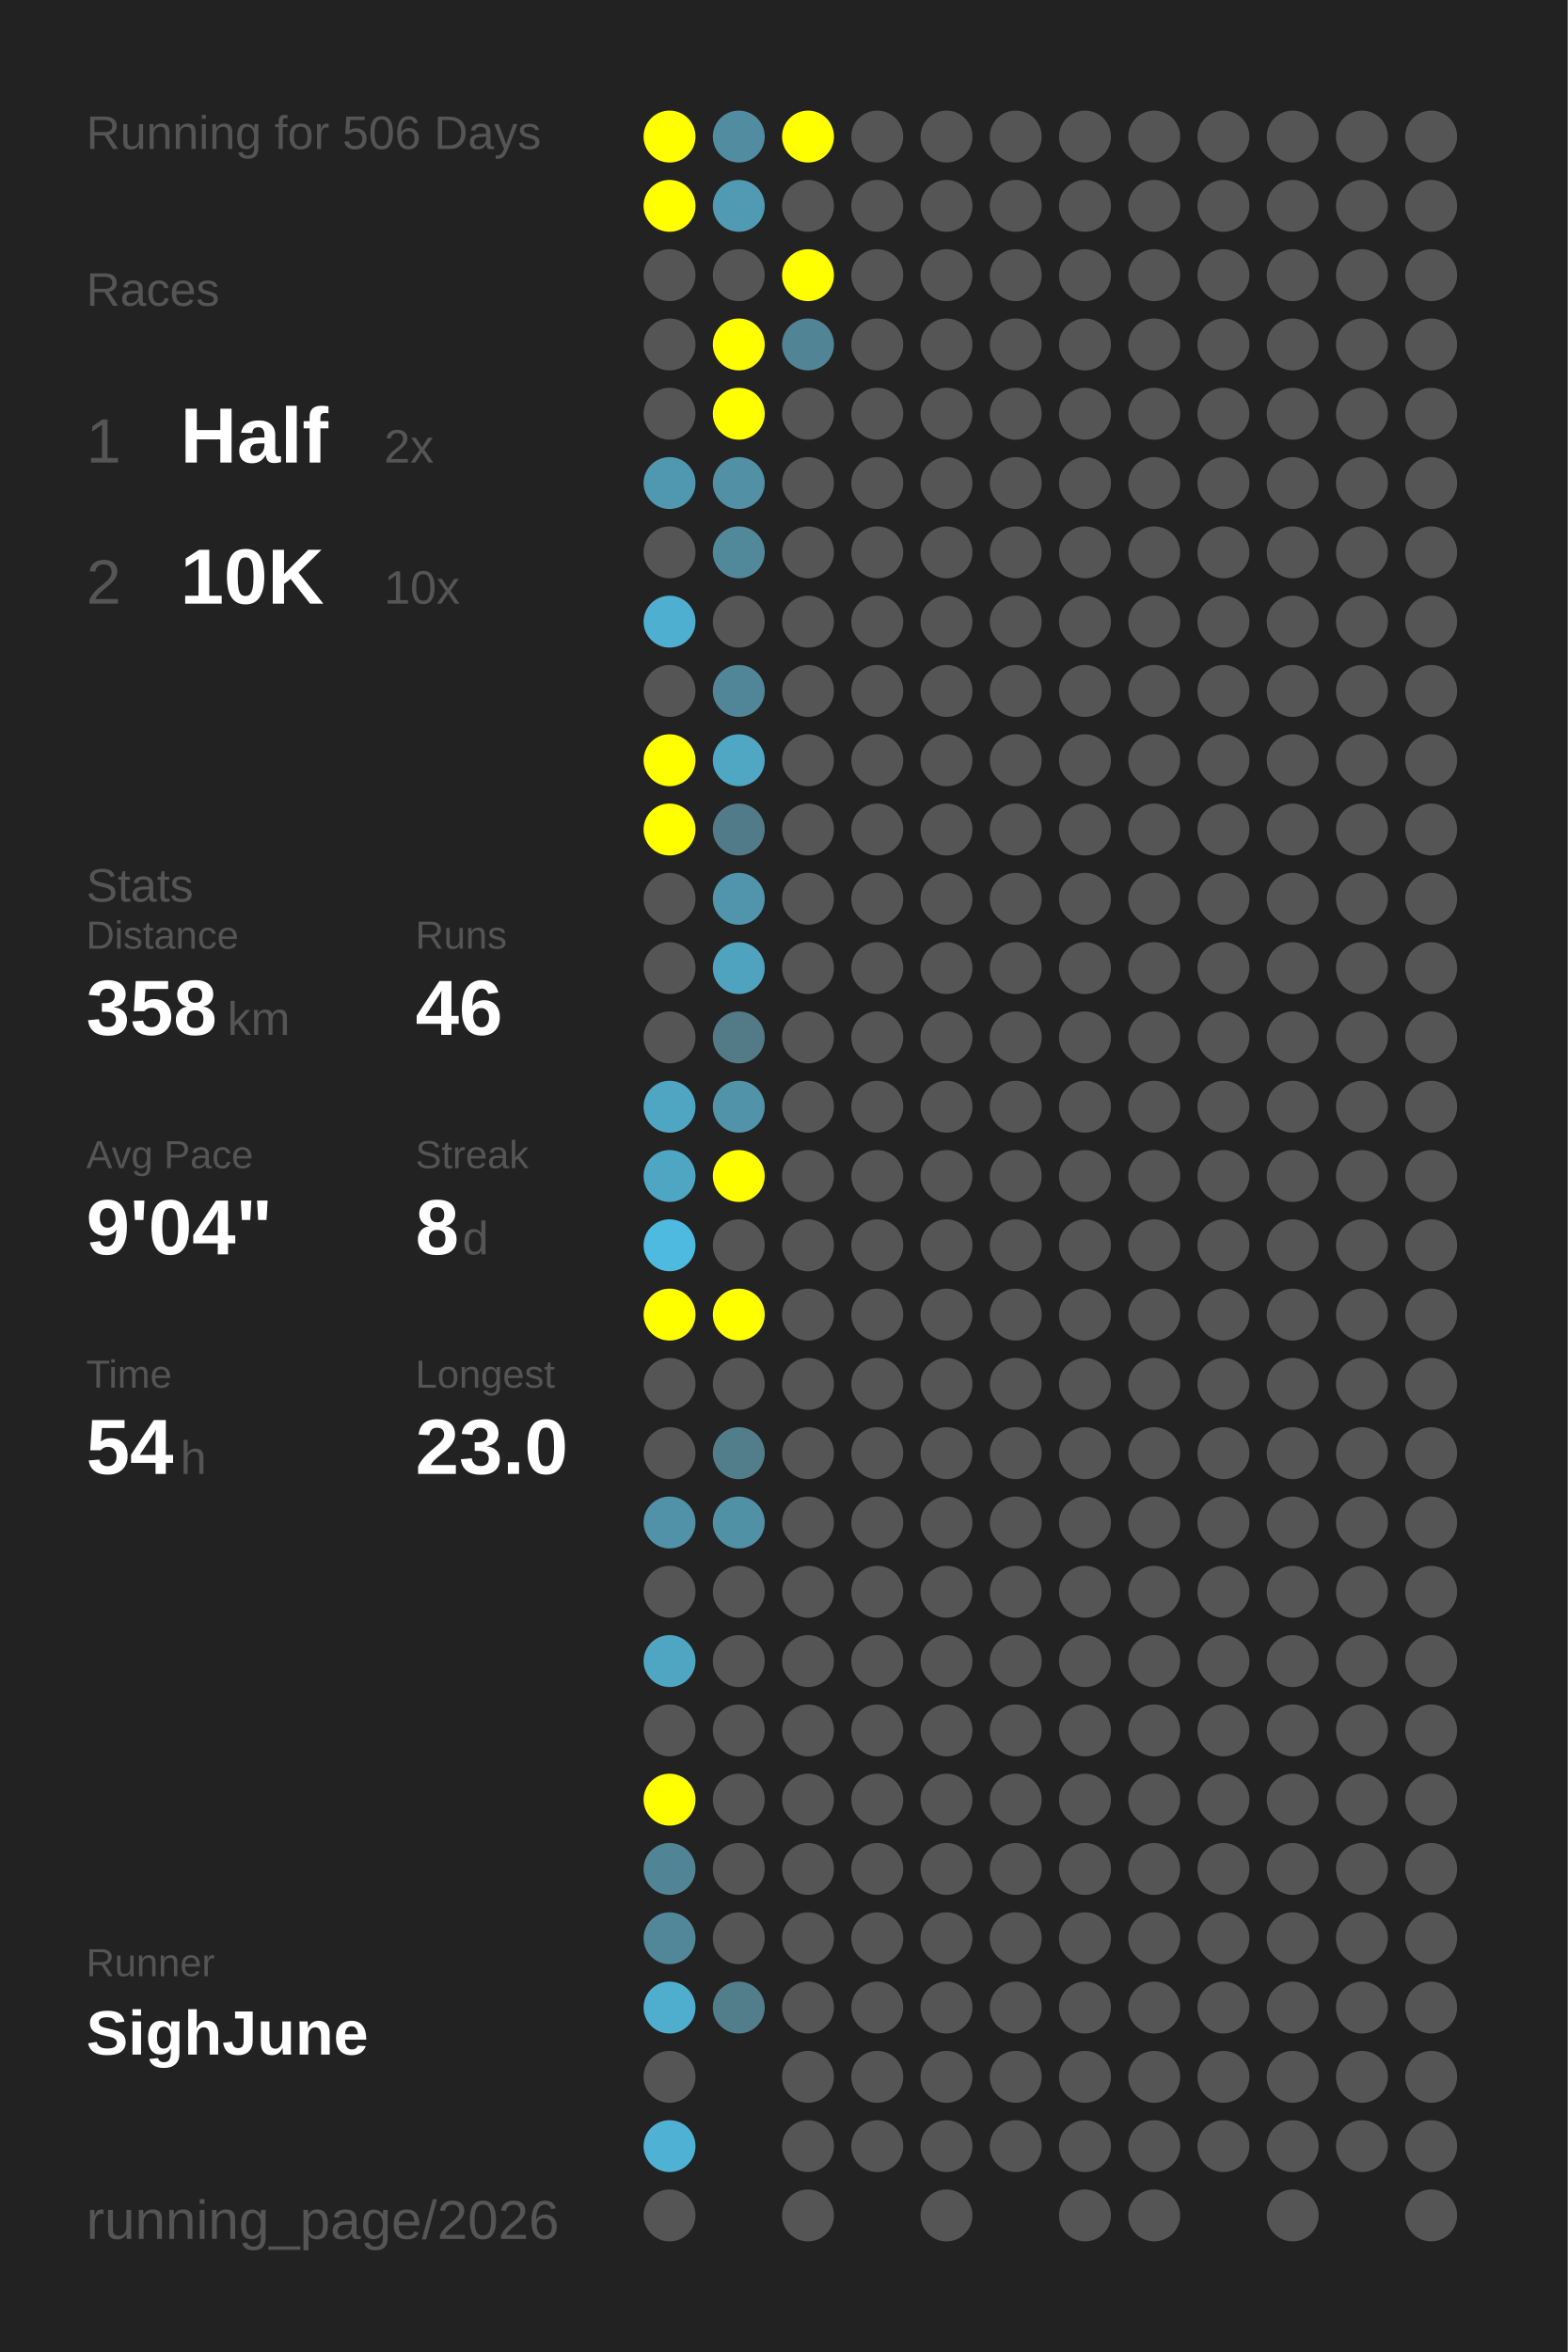
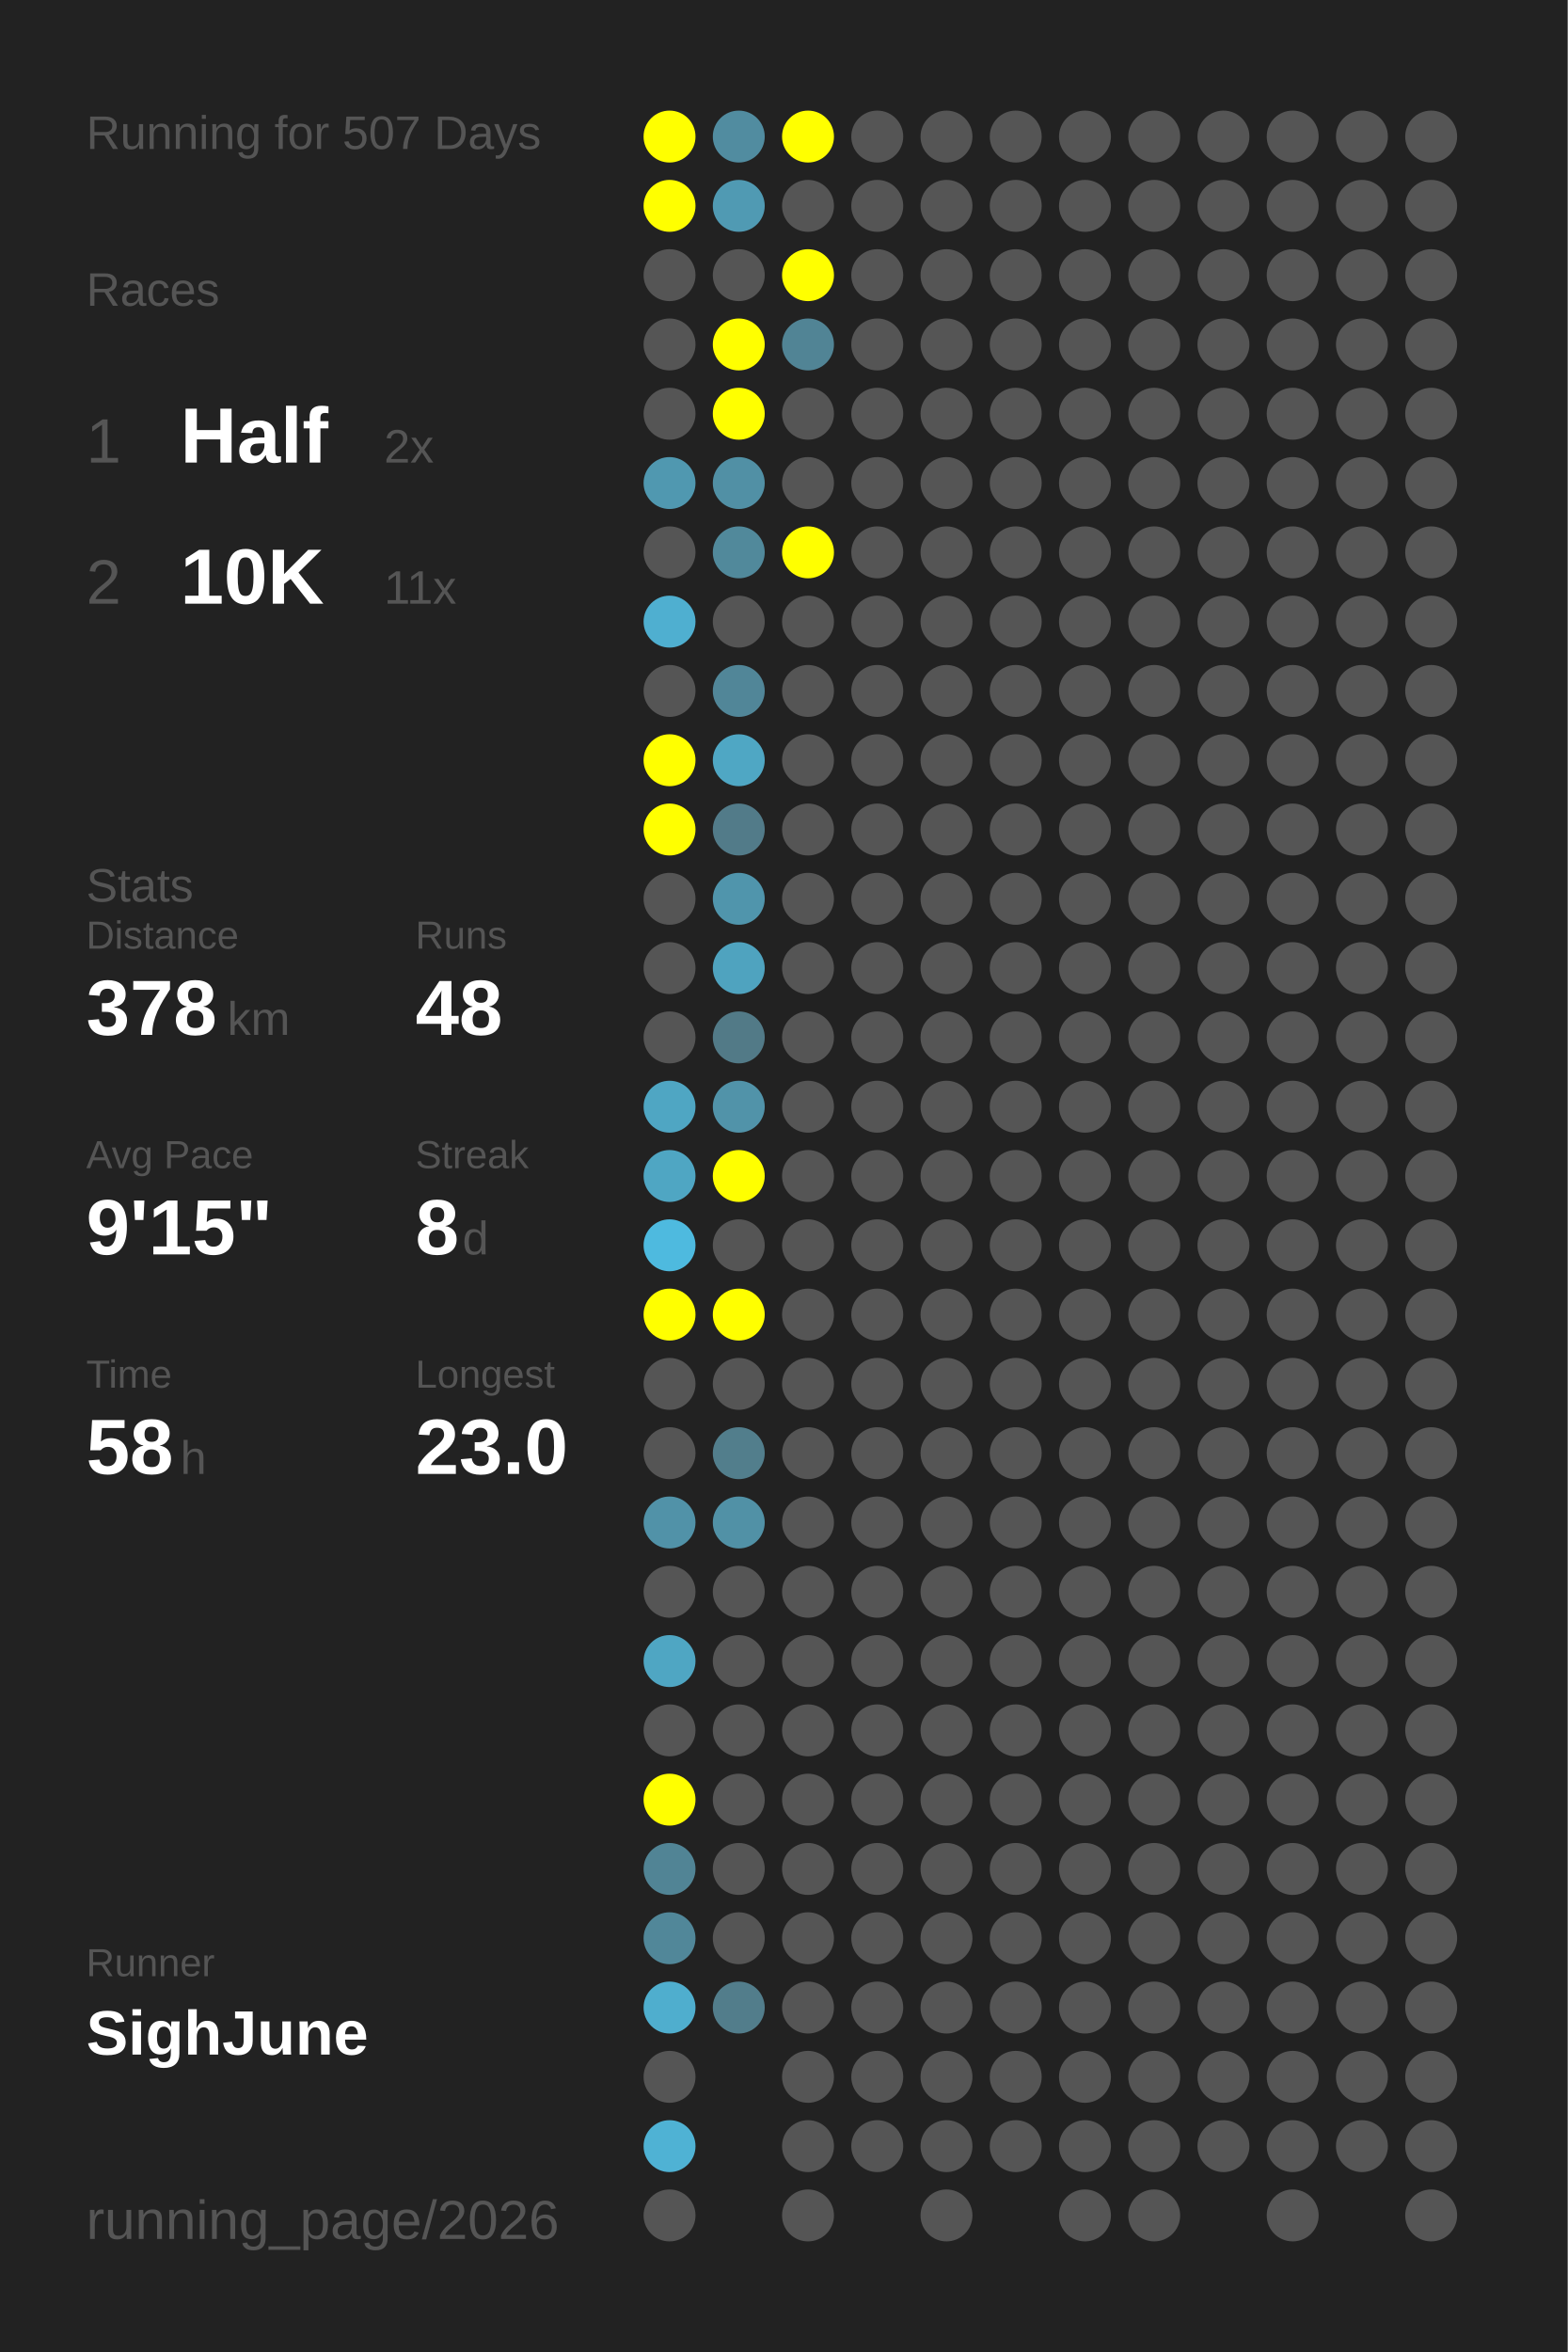
<svg xmlns="http://www.w3.org/2000/svg" baseProfile="full" height="300mm" version="1.1" viewBox="0,0,200,300" width="200mm">
  <defs />
  <rect fill="#222222" height="300" width="200" x="0" y="0" />
-   <text fill="#555555" style="font-size:6px; font-family:Arial;" x="11" y="19">Running for 506 Days</text>
+   <text fill="#555555" style="font-size:6px; font-family:Arial;" x="11" y="19">Running for 507 Days</text>
  <text fill="#555555" style="font-size:6px; font-family:Arial;" x="11" y="39">Races</text>
  <text fill="#555555" style="font-size:8px; font-family:Arial;" x="11" y="59">1</text>
  <text fill="#FFFFFF" style="font-size:10px; font-family:Arial; font-weight:bold;" x="23" y="59">Half</text>
  <text fill="#555555" style="font-size:6px; font-family:Arial;" x="49" y="59">2x</text>
  <text fill="#555555" style="font-size:8px; font-family:Arial;" x="11" y="77">2</text>
  <text fill="#FFFFFF" style="font-size:10px; font-family:Arial; font-weight:bold;" x="23" y="77">10K</text>
-   <text fill="#555555" style="font-size:6px; font-family:Arial;" x="49" y="77">10x</text>
+   <text fill="#555555" style="font-size:6px; font-family:Arial;" x="49" y="77">11x</text>
  <text fill="#555555" style="font-size:6px; font-family:Arial;" x="11" y="115">Stats</text>
  <text fill="#555555" style="font-size:5px; font-family:Arial;" x="11" y="121">Distance</text>
-   <text fill="#FFFFFF" style="font-size:10px; font-family:Arial; font-weight:bold;" x="11" y="132">358</text>
+   <text fill="#FFFFFF" style="font-size:10px; font-family:Arial; font-weight:bold;" x="11" y="132">378</text>
  <text fill="#555555" style="font-size:6px; font-family:Arial;" x="29" y="132">km</text>
  <text fill="#555555" style="font-size:5px; font-family:Arial;" x="53" y="121">Runs</text>
-   <text fill="#FFFFFF" style="font-size:10px; font-family:Arial; font-weight:bold;" x="53" y="132">46</text>
+   <text fill="#FFFFFF" style="font-size:10px; font-family:Arial; font-weight:bold;" x="53" y="132">48</text>
  <text fill="#555555" style="font-size:5px; font-family:Arial;" x="11" y="149">Avg Pace</text>
-   <text fill="#FFFFFF" style="font-size:10px; font-family:Arial; font-weight:bold;" x="11" y="160">9'04"</text>
+   <text fill="#FFFFFF" style="font-size:10px; font-family:Arial; font-weight:bold;" x="11" y="160">9'15"</text>
  <text fill="#555555" style="font-size:5px; font-family:Arial;" x="53" y="149">Streak</text>
  <text fill="#FFFFFF" style="font-size:10px; font-family:Arial; font-weight:bold;" x="53" y="160">8</text>
  <text fill="#555555" style="font-size:6px; font-family:Arial;" x="59" y="160">d</text>
  <text fill="#555555" style="font-size:5px; font-family:Arial;" x="11" y="177">Time</text>
-   <text fill="#FFFFFF" style="font-size:10px; font-family:Arial; font-weight:bold;" x="11" y="188">54</text>
+   <text fill="#FFFFFF" style="font-size:10px; font-family:Arial; font-weight:bold;" x="11" y="188">58</text>
  <text fill="#555555" style="font-size:6px; font-family:Arial;" x="23" y="188">h</text>
  <text fill="#555555" style="font-size:5px; font-family:Arial;" x="53" y="177">Longest</text>
  <text fill="#FFFFFF" style="font-size:10px; font-family:Arial; font-weight:bold;" x="53" y="188">23.0</text>
  <text fill="#555555" style="font-size:5px; font-family:Arial;" x="11" y="252.065">Runner</text>
  <text fill="#FFFFFF" style="font-size:8px; font-family:Arial; font-weight:bold;" x="11" y="262.065">SighJune</text>
  <text fill="#555555" style="font-size:7px; font-family:Arial;" x="11" y="285.581">running_page/2026</text>
  <circle cx="85.417" cy="17.419" fill="#FFFF00" r="3.312" />
  <circle cx="85.417" cy="26.258" fill="#FFFF00" r="3.312" />
  <circle cx="85.417" cy="35.097" fill="#555555" r="3.312" />
  <circle cx="85.417" cy="43.935" fill="#555555" r="3.312" />
  <circle cx="85.417" cy="52.774" fill="#555555" r="3.312" />
  <circle cx="85.417" cy="61.613" fill="#5098b0" r="3.312" />
  <circle cx="85.417" cy="70.452" fill="#555555" r="3.312" />
  <circle cx="85.417" cy="79.29" fill="#4fafd0" r="3.312" />
  <circle cx="85.417" cy="88.129" fill="#555555" r="3.312" />
  <circle cx="85.417" cy="96.968" fill="#FFFF00" r="3.312" />
  <circle cx="85.417" cy="105.806" fill="#FFFF00" r="3.312" />
  <circle cx="85.417" cy="114.645" fill="#555555" r="3.312" />
  <circle cx="85.417" cy="123.484" fill="#555555" r="3.312" />
  <circle cx="85.417" cy="132.323" fill="#555555" r="3.312" />
  <circle cx="85.417" cy="141.161" fill="#4fa6c3" r="3.312" />
  <circle cx="85.417" cy="150" fill="#4fa6c3" r="3.312" />
  <circle cx="85.417" cy="158.839" fill="#4ebadf" r="3.312" />
  <circle cx="85.417" cy="167.677" fill="#FFFF00" r="3.312" />
  <circle cx="85.417" cy="176.516" fill="#555555" r="3.312" />
  <circle cx="85.417" cy="185.355" fill="#555555" r="3.312" />
  <circle cx="85.417" cy="194.194" fill="#5192a8" r="3.312" />
  <circle cx="85.417" cy="203.032" fill="#555555" r="3.312" />
  <circle cx="85.417" cy="211.871" fill="#4fa6c3" r="3.312" />
  <circle cx="85.417" cy="220.71" fill="#555555" r="3.312" />
  <circle cx="85.417" cy="229.548" fill="#FFFF00" r="3.312" />
  <circle cx="85.417" cy="238.387" fill="#518495" r="3.312" />
  <circle cx="85.417" cy="247.226" fill="#518799" r="3.312" />
  <circle cx="85.417" cy="256.065" fill="#4faece" r="3.312" />
  <circle cx="85.417" cy="264.903" fill="#555555" r="3.312" />
  <circle cx="85.417" cy="273.742" fill="#4fb2d4" r="3.312" />
  <circle cx="85.417" cy="282.581" fill="#555555" r="3.312" />
  <circle cx="94.25" cy="17.419" fill="#518ca0" r="3.312" />
  <circle cx="94.25" cy="26.258" fill="#509ab3" r="3.312" />
  <circle cx="94.25" cy="35.097" fill="#555555" r="3.312" />
  <circle cx="94.25" cy="43.935" fill="#FFFF00" r="3.312" />
  <circle cx="94.25" cy="52.774" fill="#FFFF00" r="3.312" />
  <circle cx="94.25" cy="61.613" fill="#5190a5" r="3.312" />
  <circle cx="94.25" cy="70.452" fill="#51899b" r="3.312" />
  <circle cx="94.25" cy="79.29" fill="#555555" r="3.312" />
  <circle cx="94.25" cy="88.129" fill="#518698" r="3.312" />
  <circle cx="94.25" cy="96.968" fill="#4fa7c4" r="3.312" />
  <circle cx="94.25" cy="105.806" fill="#527b89" r="3.312" />
  <circle cx="94.25" cy="114.645" fill="#5095ac" r="3.312" />
  <circle cx="94.25" cy="123.484" fill="#4fa3bf" r="3.312" />
  <circle cx="94.25" cy="132.323" fill="#527a87" r="3.312" />
  <circle cx="94.25" cy="141.161" fill="#5193a9" r="3.312" />
  <circle cx="94.25" cy="150" fill="#FFFF00" r="3.312" />
  <circle cx="94.25" cy="158.839" fill="#555555" r="3.312" />
  <circle cx="94.25" cy="167.677" fill="#FFFF00" r="3.312" />
  <circle cx="94.25" cy="176.516" fill="#555555" r="3.312" />
  <circle cx="94.25" cy="185.355" fill="#527e8c" r="3.312" />
  <circle cx="94.25" cy="194.194" fill="#5191a6" r="3.312" />
  <circle cx="94.25" cy="203.032" fill="#555555" r="3.312" />
  <circle cx="94.25" cy="211.871" fill="#555555" r="3.312" />
  <circle cx="94.25" cy="220.71" fill="#555555" r="3.312" />
  <circle cx="94.25" cy="229.548" fill="#555555" r="3.312" />
  <circle cx="94.25" cy="238.387" fill="#555555" r="3.312" />
  <circle cx="94.25" cy="247.226" fill="#555555" r="3.312" />
  <circle cx="94.25" cy="256.065" fill="#527d8b" r="3.312" />
  <circle cx="103.083" cy="17.419" fill="#FFFF00" r="3.312" />
  <circle cx="103.083" cy="26.258" fill="#555555" r="3.312" />
  <circle cx="103.083" cy="35.097" fill="#FFFF00" r="3.312" />
  <circle cx="103.083" cy="43.935" fill="#518495" r="3.312" />
  <circle cx="103.083" cy="52.774" fill="#555555" r="3.312" />
  <circle cx="103.083" cy="61.613" fill="#555555" r="3.312" />
-   <circle cx="103.083" cy="70.452" fill="#555555" r="3.312" />
+   <circle cx="103.083" cy="70.452" fill="#FFFF00" r="3.312" />
  <circle cx="103.083" cy="79.29" fill="#555555" r="3.312" />
  <circle cx="103.083" cy="88.129" fill="#555555" r="3.312" />
  <circle cx="103.083" cy="96.968" fill="#555555" r="3.312" />
  <circle cx="103.083" cy="105.806" fill="#555555" r="3.312" />
  <circle cx="103.083" cy="114.645" fill="#555555" r="3.312" />
  <circle cx="103.083" cy="123.484" fill="#555555" r="3.312" />
  <circle cx="103.083" cy="132.323" fill="#555555" r="3.312" />
  <circle cx="103.083" cy="141.161" fill="#555555" r="3.312" />
  <circle cx="103.083" cy="150" fill="#555555" r="3.312" />
  <circle cx="103.083" cy="158.839" fill="#555555" r="3.312" />
  <circle cx="103.083" cy="167.677" fill="#555555" r="3.312" />
  <circle cx="103.083" cy="176.516" fill="#555555" r="3.312" />
  <circle cx="103.083" cy="185.355" fill="#555555" r="3.312" />
  <circle cx="103.083" cy="194.194" fill="#555555" r="3.312" />
  <circle cx="103.083" cy="203.032" fill="#555555" r="3.312" />
  <circle cx="103.083" cy="211.871" fill="#555555" r="3.312" />
  <circle cx="103.083" cy="220.71" fill="#555555" r="3.312" />
  <circle cx="103.083" cy="229.548" fill="#555555" r="3.312" />
  <circle cx="103.083" cy="238.387" fill="#555555" r="3.312" />
  <circle cx="103.083" cy="247.226" fill="#555555" r="3.312" />
  <circle cx="103.083" cy="256.065" fill="#555555" r="3.312" />
  <circle cx="103.083" cy="264.903" fill="#555555" r="3.312" />
  <circle cx="103.083" cy="273.742" fill="#555555" r="3.312" />
  <circle cx="103.083" cy="282.581" fill="#555555" r="3.312" />
  <circle cx="111.917" cy="17.419" fill="#555555" r="3.312" />
  <circle cx="111.917" cy="26.258" fill="#555555" r="3.312" />
  <circle cx="111.917" cy="35.097" fill="#555555" r="3.312" />
  <circle cx="111.917" cy="43.935" fill="#555555" r="3.312" />
  <circle cx="111.917" cy="52.774" fill="#555555" r="3.312" />
  <circle cx="111.917" cy="61.613" fill="#555555" r="3.312" />
  <circle cx="111.917" cy="70.452" fill="#555555" r="3.312" />
  <circle cx="111.917" cy="79.29" fill="#555555" r="3.312" />
  <circle cx="111.917" cy="88.129" fill="#555555" r="3.312" />
  <circle cx="111.917" cy="96.968" fill="#555555" r="3.312" />
  <circle cx="111.917" cy="105.806" fill="#555555" r="3.312" />
  <circle cx="111.917" cy="114.645" fill="#555555" r="3.312" />
  <circle cx="111.917" cy="123.484" fill="#555555" r="3.312" />
  <circle cx="111.917" cy="132.323" fill="#555555" r="3.312" />
  <circle cx="111.917" cy="141.161" fill="#555555" r="3.312" />
  <circle cx="111.917" cy="150" fill="#555555" r="3.312" />
  <circle cx="111.917" cy="158.839" fill="#555555" r="3.312" />
  <circle cx="111.917" cy="167.677" fill="#555555" r="3.312" />
  <circle cx="111.917" cy="176.516" fill="#555555" r="3.312" />
  <circle cx="111.917" cy="185.355" fill="#555555" r="3.312" />
  <circle cx="111.917" cy="194.194" fill="#555555" r="3.312" />
  <circle cx="111.917" cy="203.032" fill="#555555" r="3.312" />
  <circle cx="111.917" cy="211.871" fill="#555555" r="3.312" />
  <circle cx="111.917" cy="220.71" fill="#555555" r="3.312" />
  <circle cx="111.917" cy="229.548" fill="#555555" r="3.312" />
  <circle cx="111.917" cy="238.387" fill="#555555" r="3.312" />
  <circle cx="111.917" cy="247.226" fill="#555555" r="3.312" />
  <circle cx="111.917" cy="256.065" fill="#555555" r="3.312" />
  <circle cx="111.917" cy="264.903" fill="#555555" r="3.312" />
  <circle cx="111.917" cy="273.742" fill="#555555" r="3.312" />
  <circle cx="120.75" cy="17.419" fill="#555555" r="3.312" />
  <circle cx="120.75" cy="26.258" fill="#555555" r="3.312" />
  <circle cx="120.75" cy="35.097" fill="#555555" r="3.312" />
  <circle cx="120.75" cy="43.935" fill="#555555" r="3.312" />
  <circle cx="120.75" cy="52.774" fill="#555555" r="3.312" />
  <circle cx="120.75" cy="61.613" fill="#555555" r="3.312" />
  <circle cx="120.75" cy="70.452" fill="#555555" r="3.312" />
  <circle cx="120.75" cy="79.29" fill="#555555" r="3.312" />
  <circle cx="120.75" cy="88.129" fill="#555555" r="3.312" />
  <circle cx="120.75" cy="96.968" fill="#555555" r="3.312" />
  <circle cx="120.75" cy="105.806" fill="#555555" r="3.312" />
  <circle cx="120.75" cy="114.645" fill="#555555" r="3.312" />
  <circle cx="120.75" cy="123.484" fill="#555555" r="3.312" />
  <circle cx="120.75" cy="132.323" fill="#555555" r="3.312" />
  <circle cx="120.75" cy="141.161" fill="#555555" r="3.312" />
  <circle cx="120.75" cy="150" fill="#555555" r="3.312" />
  <circle cx="120.75" cy="158.839" fill="#555555" r="3.312" />
  <circle cx="120.75" cy="167.677" fill="#555555" r="3.312" />
  <circle cx="120.75" cy="176.516" fill="#555555" r="3.312" />
  <circle cx="120.75" cy="185.355" fill="#555555" r="3.312" />
  <circle cx="120.75" cy="194.194" fill="#555555" r="3.312" />
  <circle cx="120.75" cy="203.032" fill="#555555" r="3.312" />
  <circle cx="120.75" cy="211.871" fill="#555555" r="3.312" />
  <circle cx="120.75" cy="220.71" fill="#555555" r="3.312" />
  <circle cx="120.75" cy="229.548" fill="#555555" r="3.312" />
  <circle cx="120.75" cy="238.387" fill="#555555" r="3.312" />
  <circle cx="120.75" cy="247.226" fill="#555555" r="3.312" />
  <circle cx="120.75" cy="256.065" fill="#555555" r="3.312" />
  <circle cx="120.75" cy="264.903" fill="#555555" r="3.312" />
  <circle cx="120.75" cy="273.742" fill="#555555" r="3.312" />
  <circle cx="120.75" cy="282.581" fill="#555555" r="3.312" />
  <circle cx="129.583" cy="17.419" fill="#555555" r="3.312" />
  <circle cx="129.583" cy="26.258" fill="#555555" r="3.312" />
  <circle cx="129.583" cy="35.097" fill="#555555" r="3.312" />
  <circle cx="129.583" cy="43.935" fill="#555555" r="3.312" />
  <circle cx="129.583" cy="52.774" fill="#555555" r="3.312" />
  <circle cx="129.583" cy="61.613" fill="#555555" r="3.312" />
  <circle cx="129.583" cy="70.452" fill="#555555" r="3.312" />
  <circle cx="129.583" cy="79.29" fill="#555555" r="3.312" />
  <circle cx="129.583" cy="88.129" fill="#555555" r="3.312" />
  <circle cx="129.583" cy="96.968" fill="#555555" r="3.312" />
  <circle cx="129.583" cy="105.806" fill="#555555" r="3.312" />
  <circle cx="129.583" cy="114.645" fill="#555555" r="3.312" />
  <circle cx="129.583" cy="123.484" fill="#555555" r="3.312" />
  <circle cx="129.583" cy="132.323" fill="#555555" r="3.312" />
  <circle cx="129.583" cy="141.161" fill="#555555" r="3.312" />
  <circle cx="129.583" cy="150" fill="#555555" r="3.312" />
  <circle cx="129.583" cy="158.839" fill="#555555" r="3.312" />
  <circle cx="129.583" cy="167.677" fill="#555555" r="3.312" />
  <circle cx="129.583" cy="176.516" fill="#555555" r="3.312" />
  <circle cx="129.583" cy="185.355" fill="#555555" r="3.312" />
  <circle cx="129.583" cy="194.194" fill="#555555" r="3.312" />
  <circle cx="129.583" cy="203.032" fill="#555555" r="3.312" />
  <circle cx="129.583" cy="211.871" fill="#555555" r="3.312" />
  <circle cx="129.583" cy="220.71" fill="#555555" r="3.312" />
  <circle cx="129.583" cy="229.548" fill="#555555" r="3.312" />
  <circle cx="129.583" cy="238.387" fill="#555555" r="3.312" />
  <circle cx="129.583" cy="247.226" fill="#555555" r="3.312" />
  <circle cx="129.583" cy="256.065" fill="#555555" r="3.312" />
  <circle cx="129.583" cy="264.903" fill="#555555" r="3.312" />
  <circle cx="129.583" cy="273.742" fill="#555555" r="3.312" />
  <circle cx="138.417" cy="17.419" fill="#555555" r="3.312" />
  <circle cx="138.417" cy="26.258" fill="#555555" r="3.312" />
  <circle cx="138.417" cy="35.097" fill="#555555" r="3.312" />
  <circle cx="138.417" cy="43.935" fill="#555555" r="3.312" />
  <circle cx="138.417" cy="52.774" fill="#555555" r="3.312" />
  <circle cx="138.417" cy="61.613" fill="#555555" r="3.312" />
  <circle cx="138.417" cy="70.452" fill="#555555" r="3.312" />
  <circle cx="138.417" cy="79.29" fill="#555555" r="3.312" />
  <circle cx="138.417" cy="88.129" fill="#555555" r="3.312" />
  <circle cx="138.417" cy="96.968" fill="#555555" r="3.312" />
  <circle cx="138.417" cy="105.806" fill="#555555" r="3.312" />
  <circle cx="138.417" cy="114.645" fill="#555555" r="3.312" />
  <circle cx="138.417" cy="123.484" fill="#555555" r="3.312" />
  <circle cx="138.417" cy="132.323" fill="#555555" r="3.312" />
  <circle cx="138.417" cy="141.161" fill="#555555" r="3.312" />
  <circle cx="138.417" cy="150" fill="#555555" r="3.312" />
  <circle cx="138.417" cy="158.839" fill="#555555" r="3.312" />
  <circle cx="138.417" cy="167.677" fill="#555555" r="3.312" />
  <circle cx="138.417" cy="176.516" fill="#555555" r="3.312" />
  <circle cx="138.417" cy="185.355" fill="#555555" r="3.312" />
  <circle cx="138.417" cy="194.194" fill="#555555" r="3.312" />
  <circle cx="138.417" cy="203.032" fill="#555555" r="3.312" />
  <circle cx="138.417" cy="211.871" fill="#555555" r="3.312" />
  <circle cx="138.417" cy="220.71" fill="#555555" r="3.312" />
  <circle cx="138.417" cy="229.548" fill="#555555" r="3.312" />
  <circle cx="138.417" cy="238.387" fill="#555555" r="3.312" />
  <circle cx="138.417" cy="247.226" fill="#555555" r="3.312" />
  <circle cx="138.417" cy="256.065" fill="#555555" r="3.312" />
  <circle cx="138.417" cy="264.903" fill="#555555" r="3.312" />
  <circle cx="138.417" cy="273.742" fill="#555555" r="3.312" />
  <circle cx="138.417" cy="282.581" fill="#555555" r="3.312" />
  <circle cx="147.25" cy="17.419" fill="#555555" r="3.312" />
  <circle cx="147.25" cy="26.258" fill="#555555" r="3.312" />
  <circle cx="147.25" cy="35.097" fill="#555555" r="3.312" />
  <circle cx="147.25" cy="43.935" fill="#555555" r="3.312" />
  <circle cx="147.25" cy="52.774" fill="#555555" r="3.312" />
  <circle cx="147.25" cy="61.613" fill="#555555" r="3.312" />
  <circle cx="147.25" cy="70.452" fill="#555555" r="3.312" />
  <circle cx="147.25" cy="79.29" fill="#555555" r="3.312" />
  <circle cx="147.25" cy="88.129" fill="#555555" r="3.312" />
  <circle cx="147.25" cy="96.968" fill="#555555" r="3.312" />
  <circle cx="147.25" cy="105.806" fill="#555555" r="3.312" />
  <circle cx="147.25" cy="114.645" fill="#555555" r="3.312" />
  <circle cx="147.25" cy="123.484" fill="#555555" r="3.312" />
  <circle cx="147.25" cy="132.323" fill="#555555" r="3.312" />
  <circle cx="147.25" cy="141.161" fill="#555555" r="3.312" />
  <circle cx="147.25" cy="150" fill="#555555" r="3.312" />
  <circle cx="147.25" cy="158.839" fill="#555555" r="3.312" />
  <circle cx="147.25" cy="167.677" fill="#555555" r="3.312" />
  <circle cx="147.25" cy="176.516" fill="#555555" r="3.312" />
  <circle cx="147.25" cy="185.355" fill="#555555" r="3.312" />
  <circle cx="147.25" cy="194.194" fill="#555555" r="3.312" />
  <circle cx="147.25" cy="203.032" fill="#555555" r="3.312" />
  <circle cx="147.25" cy="211.871" fill="#555555" r="3.312" />
  <circle cx="147.25" cy="220.71" fill="#555555" r="3.312" />
  <circle cx="147.25" cy="229.548" fill="#555555" r="3.312" />
  <circle cx="147.25" cy="238.387" fill="#555555" r="3.312" />
  <circle cx="147.25" cy="247.226" fill="#555555" r="3.312" />
  <circle cx="147.25" cy="256.065" fill="#555555" r="3.312" />
  <circle cx="147.25" cy="264.903" fill="#555555" r="3.312" />
  <circle cx="147.25" cy="273.742" fill="#555555" r="3.312" />
  <circle cx="147.25" cy="282.581" fill="#555555" r="3.312" />
  <circle cx="156.083" cy="17.419" fill="#555555" r="3.312" />
  <circle cx="156.083" cy="26.258" fill="#555555" r="3.312" />
  <circle cx="156.083" cy="35.097" fill="#555555" r="3.312" />
  <circle cx="156.083" cy="43.935" fill="#555555" r="3.312" />
  <circle cx="156.083" cy="52.774" fill="#555555" r="3.312" />
  <circle cx="156.083" cy="61.613" fill="#555555" r="3.312" />
  <circle cx="156.083" cy="70.452" fill="#555555" r="3.312" />
  <circle cx="156.083" cy="79.29" fill="#555555" r="3.312" />
  <circle cx="156.083" cy="88.129" fill="#555555" r="3.312" />
  <circle cx="156.083" cy="96.968" fill="#555555" r="3.312" />
  <circle cx="156.083" cy="105.806" fill="#555555" r="3.312" />
  <circle cx="156.083" cy="114.645" fill="#555555" r="3.312" />
  <circle cx="156.083" cy="123.484" fill="#555555" r="3.312" />
  <circle cx="156.083" cy="132.323" fill="#555555" r="3.312" />
  <circle cx="156.083" cy="141.161" fill="#555555" r="3.312" />
  <circle cx="156.083" cy="150" fill="#555555" r="3.312" />
  <circle cx="156.083" cy="158.839" fill="#555555" r="3.312" />
  <circle cx="156.083" cy="167.677" fill="#555555" r="3.312" />
  <circle cx="156.083" cy="176.516" fill="#555555" r="3.312" />
  <circle cx="156.083" cy="185.355" fill="#555555" r="3.312" />
  <circle cx="156.083" cy="194.194" fill="#555555" r="3.312" />
  <circle cx="156.083" cy="203.032" fill="#555555" r="3.312" />
  <circle cx="156.083" cy="211.871" fill="#555555" r="3.312" />
  <circle cx="156.083" cy="220.71" fill="#555555" r="3.312" />
  <circle cx="156.083" cy="229.548" fill="#555555" r="3.312" />
  <circle cx="156.083" cy="238.387" fill="#555555" r="3.312" />
  <circle cx="156.083" cy="247.226" fill="#555555" r="3.312" />
  <circle cx="156.083" cy="256.065" fill="#555555" r="3.312" />
  <circle cx="156.083" cy="264.903" fill="#555555" r="3.312" />
  <circle cx="156.083" cy="273.742" fill="#555555" r="3.312" />
  <circle cx="164.917" cy="17.419" fill="#555555" r="3.312" />
  <circle cx="164.917" cy="26.258" fill="#555555" r="3.312" />
  <circle cx="164.917" cy="35.097" fill="#555555" r="3.312" />
  <circle cx="164.917" cy="43.935" fill="#555555" r="3.312" />
  <circle cx="164.917" cy="52.774" fill="#555555" r="3.312" />
  <circle cx="164.917" cy="61.613" fill="#555555" r="3.312" />
  <circle cx="164.917" cy="70.452" fill="#555555" r="3.312" />
  <circle cx="164.917" cy="79.29" fill="#555555" r="3.312" />
  <circle cx="164.917" cy="88.129" fill="#555555" r="3.312" />
  <circle cx="164.917" cy="96.968" fill="#555555" r="3.312" />
  <circle cx="164.917" cy="105.806" fill="#555555" r="3.312" />
  <circle cx="164.917" cy="114.645" fill="#555555" r="3.312" />
  <circle cx="164.917" cy="123.484" fill="#555555" r="3.312" />
  <circle cx="164.917" cy="132.323" fill="#555555" r="3.312" />
  <circle cx="164.917" cy="141.161" fill="#555555" r="3.312" />
  <circle cx="164.917" cy="150" fill="#555555" r="3.312" />
  <circle cx="164.917" cy="158.839" fill="#555555" r="3.312" />
  <circle cx="164.917" cy="167.677" fill="#555555" r="3.312" />
  <circle cx="164.917" cy="176.516" fill="#555555" r="3.312" />
  <circle cx="164.917" cy="185.355" fill="#555555" r="3.312" />
  <circle cx="164.917" cy="194.194" fill="#555555" r="3.312" />
  <circle cx="164.917" cy="203.032" fill="#555555" r="3.312" />
  <circle cx="164.917" cy="211.871" fill="#555555" r="3.312" />
  <circle cx="164.917" cy="220.71" fill="#555555" r="3.312" />
  <circle cx="164.917" cy="229.548" fill="#555555" r="3.312" />
  <circle cx="164.917" cy="238.387" fill="#555555" r="3.312" />
  <circle cx="164.917" cy="247.226" fill="#555555" r="3.312" />
  <circle cx="164.917" cy="256.065" fill="#555555" r="3.312" />
  <circle cx="164.917" cy="264.903" fill="#555555" r="3.312" />
  <circle cx="164.917" cy="273.742" fill="#555555" r="3.312" />
  <circle cx="164.917" cy="282.581" fill="#555555" r="3.312" />
  <circle cx="173.75" cy="17.419" fill="#555555" r="3.312" />
  <circle cx="173.75" cy="26.258" fill="#555555" r="3.312" />
  <circle cx="173.75" cy="35.097" fill="#555555" r="3.312" />
  <circle cx="173.75" cy="43.935" fill="#555555" r="3.312" />
  <circle cx="173.75" cy="52.774" fill="#555555" r="3.312" />
  <circle cx="173.75" cy="61.613" fill="#555555" r="3.312" />
  <circle cx="173.75" cy="70.452" fill="#555555" r="3.312" />
  <circle cx="173.75" cy="79.29" fill="#555555" r="3.312" />
  <circle cx="173.75" cy="88.129" fill="#555555" r="3.312" />
  <circle cx="173.75" cy="96.968" fill="#555555" r="3.312" />
  <circle cx="173.75" cy="105.806" fill="#555555" r="3.312" />
  <circle cx="173.75" cy="114.645" fill="#555555" r="3.312" />
  <circle cx="173.75" cy="123.484" fill="#555555" r="3.312" />
  <circle cx="173.75" cy="132.323" fill="#555555" r="3.312" />
  <circle cx="173.75" cy="141.161" fill="#555555" r="3.312" />
  <circle cx="173.75" cy="150" fill="#555555" r="3.312" />
  <circle cx="173.75" cy="158.839" fill="#555555" r="3.312" />
  <circle cx="173.75" cy="167.677" fill="#555555" r="3.312" />
  <circle cx="173.75" cy="176.516" fill="#555555" r="3.312" />
  <circle cx="173.75" cy="185.355" fill="#555555" r="3.312" />
  <circle cx="173.75" cy="194.194" fill="#555555" r="3.312" />
  <circle cx="173.75" cy="203.032" fill="#555555" r="3.312" />
  <circle cx="173.75" cy="211.871" fill="#555555" r="3.312" />
  <circle cx="173.75" cy="220.71" fill="#555555" r="3.312" />
  <circle cx="173.75" cy="229.548" fill="#555555" r="3.312" />
  <circle cx="173.75" cy="238.387" fill="#555555" r="3.312" />
  <circle cx="173.75" cy="247.226" fill="#555555" r="3.312" />
  <circle cx="173.75" cy="256.065" fill="#555555" r="3.312" />
  <circle cx="173.75" cy="264.903" fill="#555555" r="3.312" />
  <circle cx="173.75" cy="273.742" fill="#555555" r="3.312" />
  <circle cx="182.583" cy="17.419" fill="#555555" r="3.312" />
  <circle cx="182.583" cy="26.258" fill="#555555" r="3.312" />
  <circle cx="182.583" cy="35.097" fill="#555555" r="3.312" />
  <circle cx="182.583" cy="43.935" fill="#555555" r="3.312" />
  <circle cx="182.583" cy="52.774" fill="#555555" r="3.312" />
  <circle cx="182.583" cy="61.613" fill="#555555" r="3.312" />
  <circle cx="182.583" cy="70.452" fill="#555555" r="3.312" />
  <circle cx="182.583" cy="79.29" fill="#555555" r="3.312" />
  <circle cx="182.583" cy="88.129" fill="#555555" r="3.312" />
  <circle cx="182.583" cy="96.968" fill="#555555" r="3.312" />
  <circle cx="182.583" cy="105.806" fill="#555555" r="3.312" />
  <circle cx="182.583" cy="114.645" fill="#555555" r="3.312" />
  <circle cx="182.583" cy="123.484" fill="#555555" r="3.312" />
  <circle cx="182.583" cy="132.323" fill="#555555" r="3.312" />
  <circle cx="182.583" cy="141.161" fill="#555555" r="3.312" />
  <circle cx="182.583" cy="150" fill="#555555" r="3.312" />
  <circle cx="182.583" cy="158.839" fill="#555555" r="3.312" />
  <circle cx="182.583" cy="167.677" fill="#555555" r="3.312" />
  <circle cx="182.583" cy="176.516" fill="#555555" r="3.312" />
  <circle cx="182.583" cy="185.355" fill="#555555" r="3.312" />
  <circle cx="182.583" cy="194.194" fill="#555555" r="3.312" />
  <circle cx="182.583" cy="203.032" fill="#555555" r="3.312" />
  <circle cx="182.583" cy="211.871" fill="#555555" r="3.312" />
  <circle cx="182.583" cy="220.71" fill="#555555" r="3.312" />
  <circle cx="182.583" cy="229.548" fill="#555555" r="3.312" />
  <circle cx="182.583" cy="238.387" fill="#555555" r="3.312" />
  <circle cx="182.583" cy="247.226" fill="#555555" r="3.312" />
  <circle cx="182.583" cy="256.065" fill="#555555" r="3.312" />
  <circle cx="182.583" cy="264.903" fill="#555555" r="3.312" />
  <circle cx="182.583" cy="273.742" fill="#555555" r="3.312" />
  <circle cx="182.583" cy="282.581" fill="#555555" r="3.312" />
</svg>
